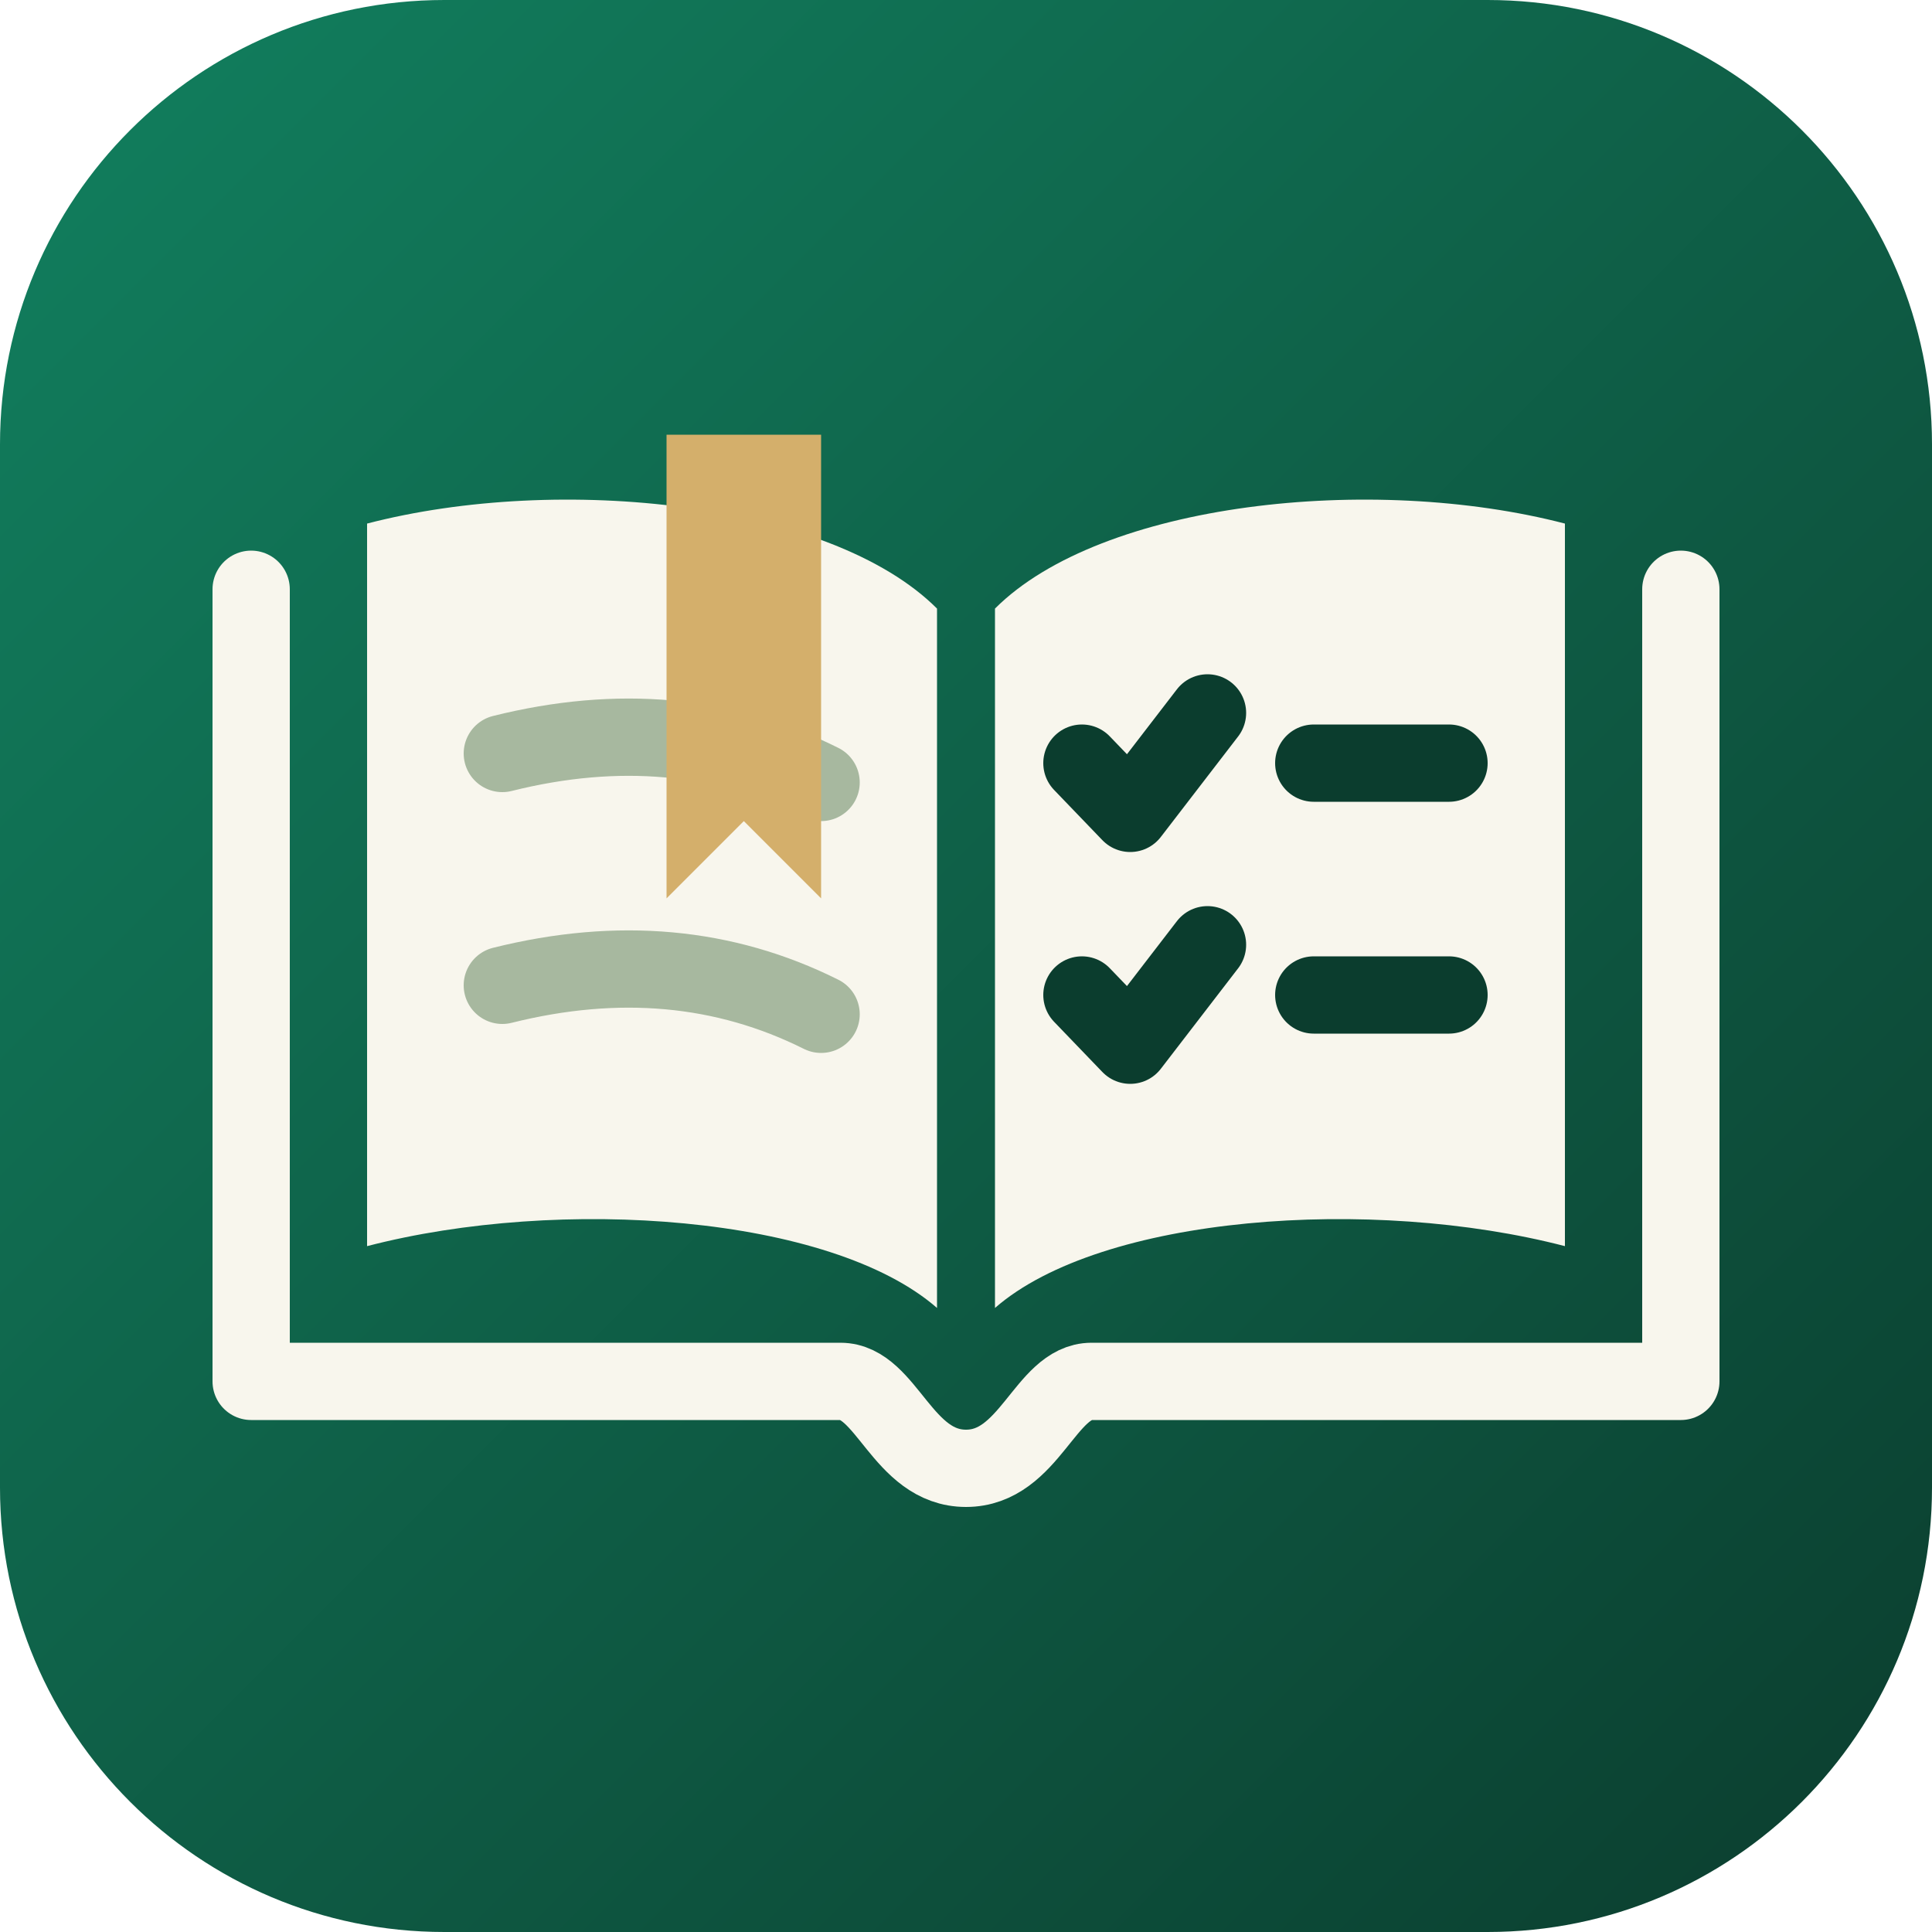
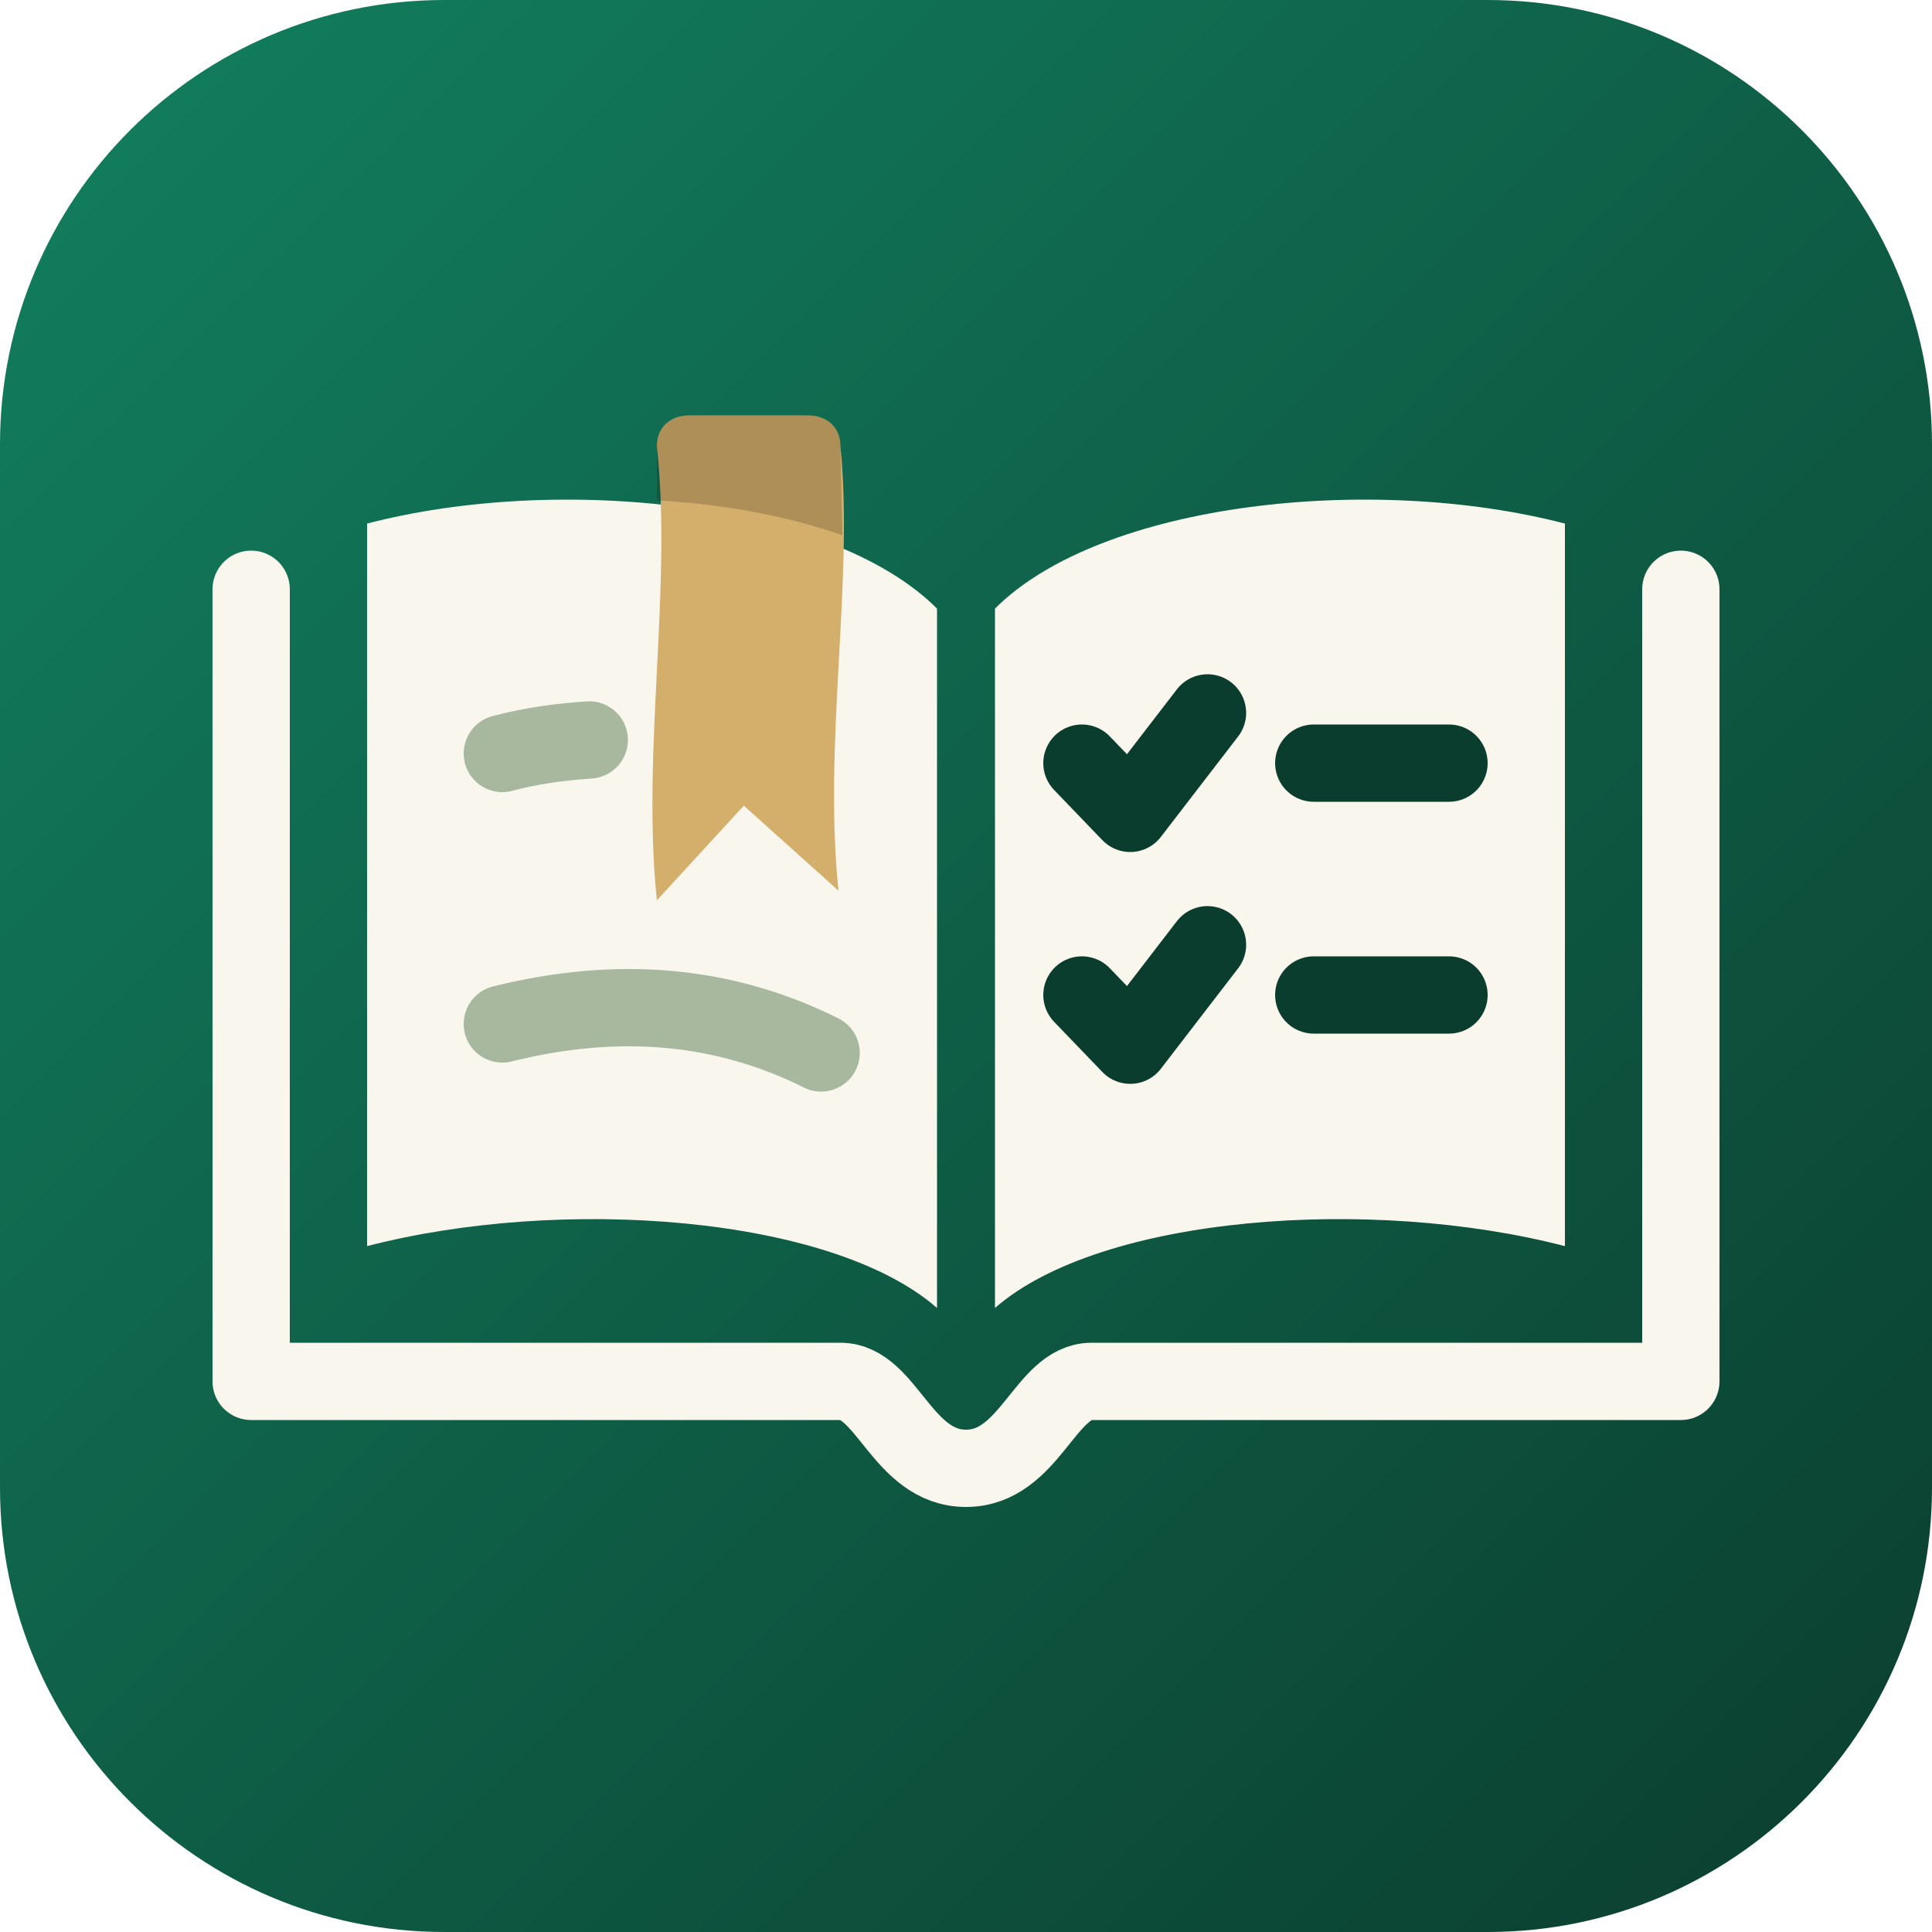
<svg xmlns="http://www.w3.org/2000/svg" viewBox="0 0 100 100">
  <defs>
    <linearGradient id="tile" x1="0" y1="0" x2="1" y2="1">
      <stop offset="0" stop-color="#12805f" />
      <stop offset="1" stop-color="#0b3d2e" />
    </linearGradient>
  </defs>
  <rect width="100" height="100" rx="23" fill="url(#tile)" />
  <g transform="translate(0 0.5)" fill="none" stroke-linecap="round" stroke-linejoin="round">
    <path d="M13 30v41h30.5c2.4 0 3.2 4.5 6.5 4.5s4.1-4.5 6.5-4.5H87V30" stroke="#f8f6ed" stroke-width="4" />
    <path d="M48.5 31C43 25.5 29 24 19 26.6V64c10-2.6 24-1.6 29.5 3.2z" fill="#f8f6ed" />
    <path d="M51.5 31C57 25.5 71 24 81 26.6V64c-10-2.6-24-1.6-29.5 3.2z" fill="#f8f6ed" />
    <g stroke="#a7b89f" stroke-width="4">
-       <path d="M26 38.5c6-1.5 11.5-1 16.5 1.5" />
-       <path d="M26 50.5c6-1.5 11.5-1 16.5 1.5" />
+       <path d="M26 38.500c1.500-.400 3-.600 4.500-.700" />
+       <path d="M26 52.500c6-1.500 11.500-1 16.500 1.500" />
    </g>
-     <path d="M34.5 22h8v24l-4-4-4 4z" fill="#d4af6b" />
+     <path d="M34 22.600c0-1 .700-1.600 1.700-1.600h6.100c1 0 1.700.600 1.700 1.600 .700 6.900-.900 15.300-.100 23l-4.900-4.400-4.500 4.900c-.800-7.700.800-16.100 0-23.500z" fill="#d4af6b" />
+     <path d="M34 22.600c0-1 .700-1.600 1.700-1.600h6.100c1 0 1.700.600 1.700 1.600l.100 4.600c-2.900-1-6.100-1.600-9.600-1.800z" fill="#000" opacity="0.18" />
    <g stroke="#0b3d2e" stroke-width="4">
-       <path d="M56 39l2.5 2.6 4-5.2M68 39h7" />
-       <path d="M56 51l2.5 2.6 4-5.2M68 51h7" />
+       <path d="M56 39l2.500 2.600 4-5.200M68 39h7" />
+       <path d="M56 51l2.500 2.600 4-5.200M68 51h7" />
    </g>
  </g>
</svg>
